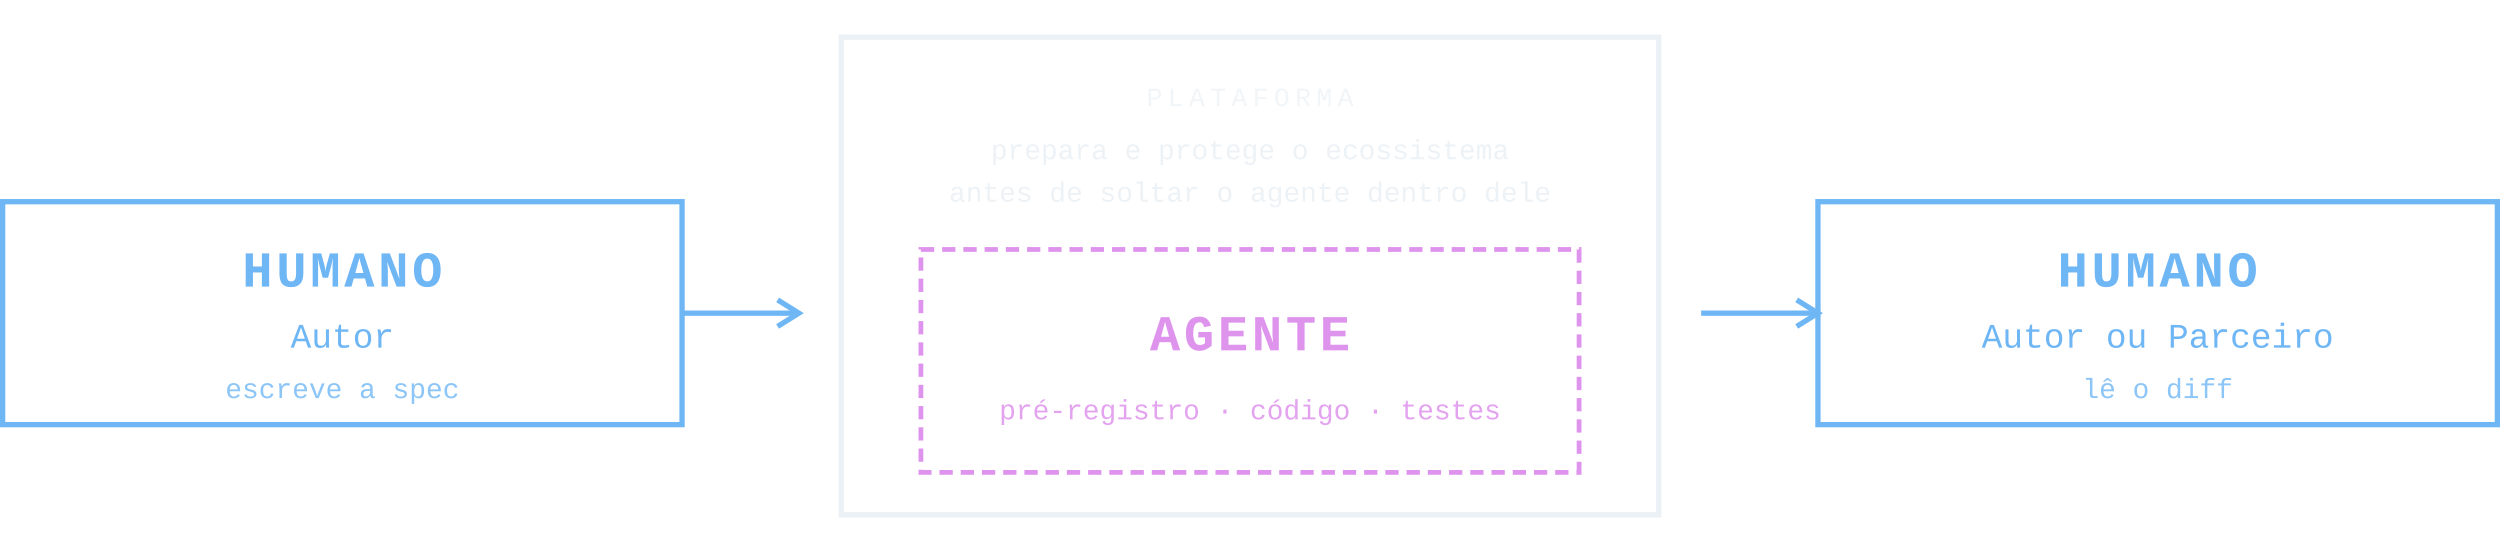
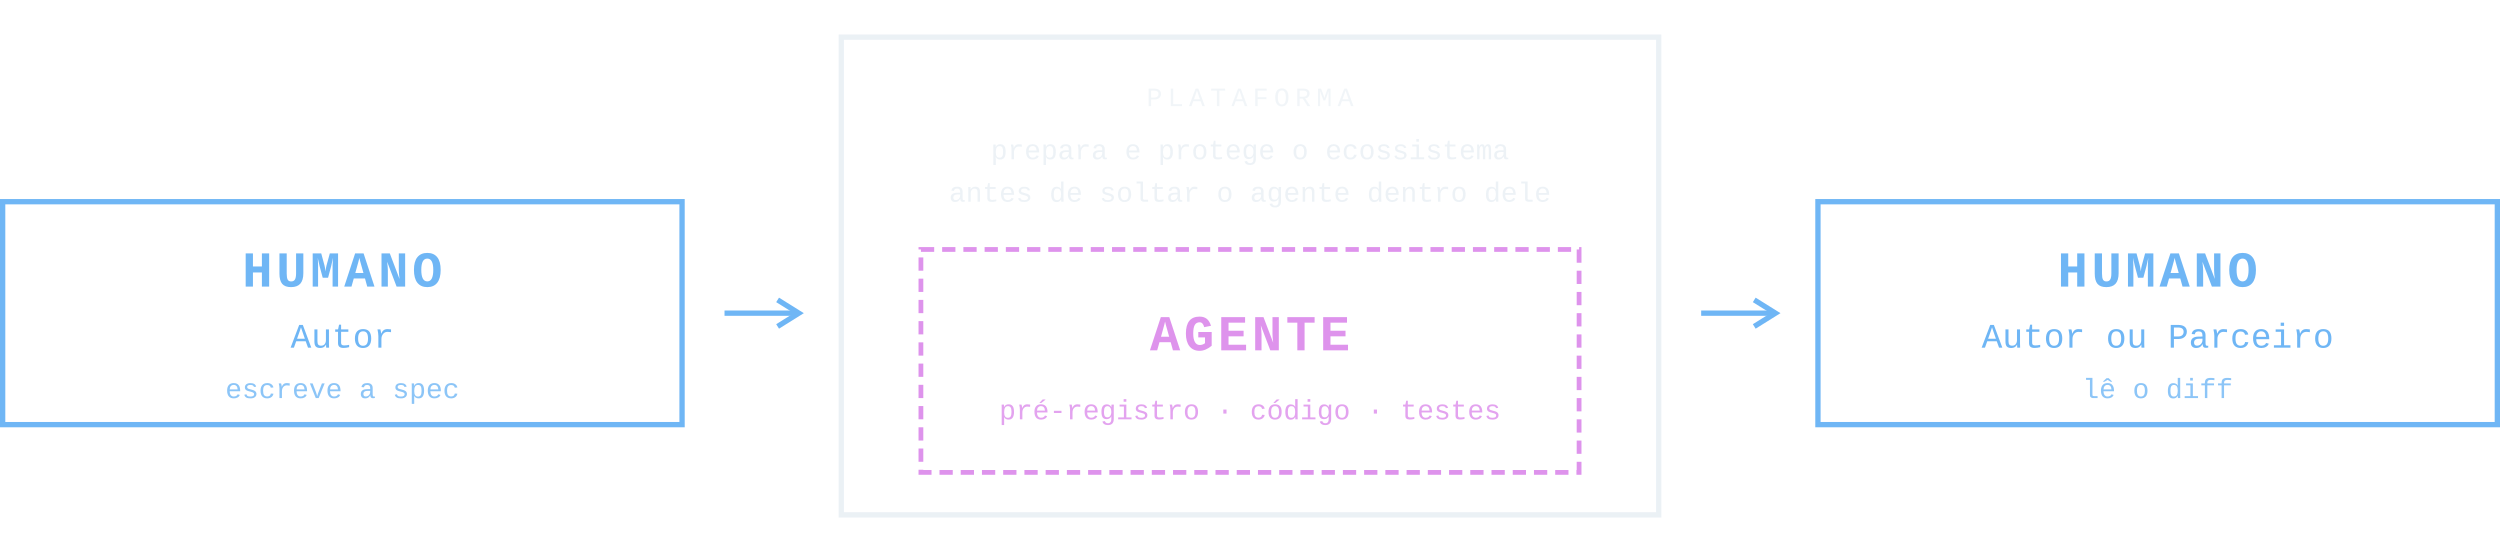
<svg xmlns="http://www.w3.org/2000/svg" viewBox="0 0 942 208" width="942" height="208" role="img" aria-label="Um humano escreve a spec, o agente roda dentro de um cercado construído pela Plataforma, um humano lê o diff" font-family="&quot;SFMono-Regular&quot;,Menlo,Consolas,&quot;Liberation Mono&quot;,monospace">
  <rect x="317" y="14" width="308" height="180" fill="none" stroke="#e6edf3" stroke-width="2" opacity=".8" />
  <text x="471" y="40" text-anchor="middle" font-size="10" letter-spacing="2" fill="#e6edf3" opacity=".55">PLATAFORMA</text>
  <text x="471" y="60" text-anchor="middle" font-size="10.5" fill="#e6edf3" opacity=".72">prepara e protege o ecossistema</text>
  <text x="471" y="76" text-anchor="middle" font-size="10.5" fill="#e6edf3" opacity=".72">antes de soltar o agente dentro dele</text>
  <rect x="347" y="94" width="248" height="84" fill="none" stroke="#DE93EC" stroke-width="1.8" stroke-dasharray="5 3" />
  <text x="471" y="132" text-anchor="middle" font-size="19" font-weight="600" letter-spacing="1.4" fill="#DE93EC">AGENTE</text>
  <text x="471" y="158" text-anchor="middle" font-size="10.5" fill="#DE93EC" opacity=".85">pré-registro · código · testes</text>
  <g fill="none" stroke="#6FB6F5" stroke-width="2">
    <rect x="1" y="76" width="256" height="84" />
    <rect x="685" y="76" width="256" height="84" />
-     <path d="M257 118h44M641 118h44" />
-     <path d="M293 113l8 5-8 5M677 113l8 5-8 5" />
+     <path d="M273 118h28M641 118h28" />
+     <path d="M293 113l8 5-8 5M661 113l8 5-8 5" />
  </g>
  <text x="129" y="108" text-anchor="middle" font-size="19" font-weight="600" letter-spacing="1.4" fill="#6FB6F5">HUMANO</text>
  <text x="129" y="131" text-anchor="middle" font-size="13" fill="#6FB6F5">Autor</text>
  <text x="129" y="150" text-anchor="middle" font-size="10.5" fill="#6FB6F5" opacity=".8">escreve a spec</text>
  <text x="813" y="108" text-anchor="middle" font-size="19" font-weight="600" letter-spacing="1.4" fill="#6FB6F5">HUMANO</text>
  <text x="813" y="131" text-anchor="middle" font-size="13" fill="#6FB6F5">Autor ou Parceiro</text>
  <text x="813" y="150" text-anchor="middle" font-size="10.5" fill="#6FB6F5" opacity=".8">lê o diff</text>
</svg>
